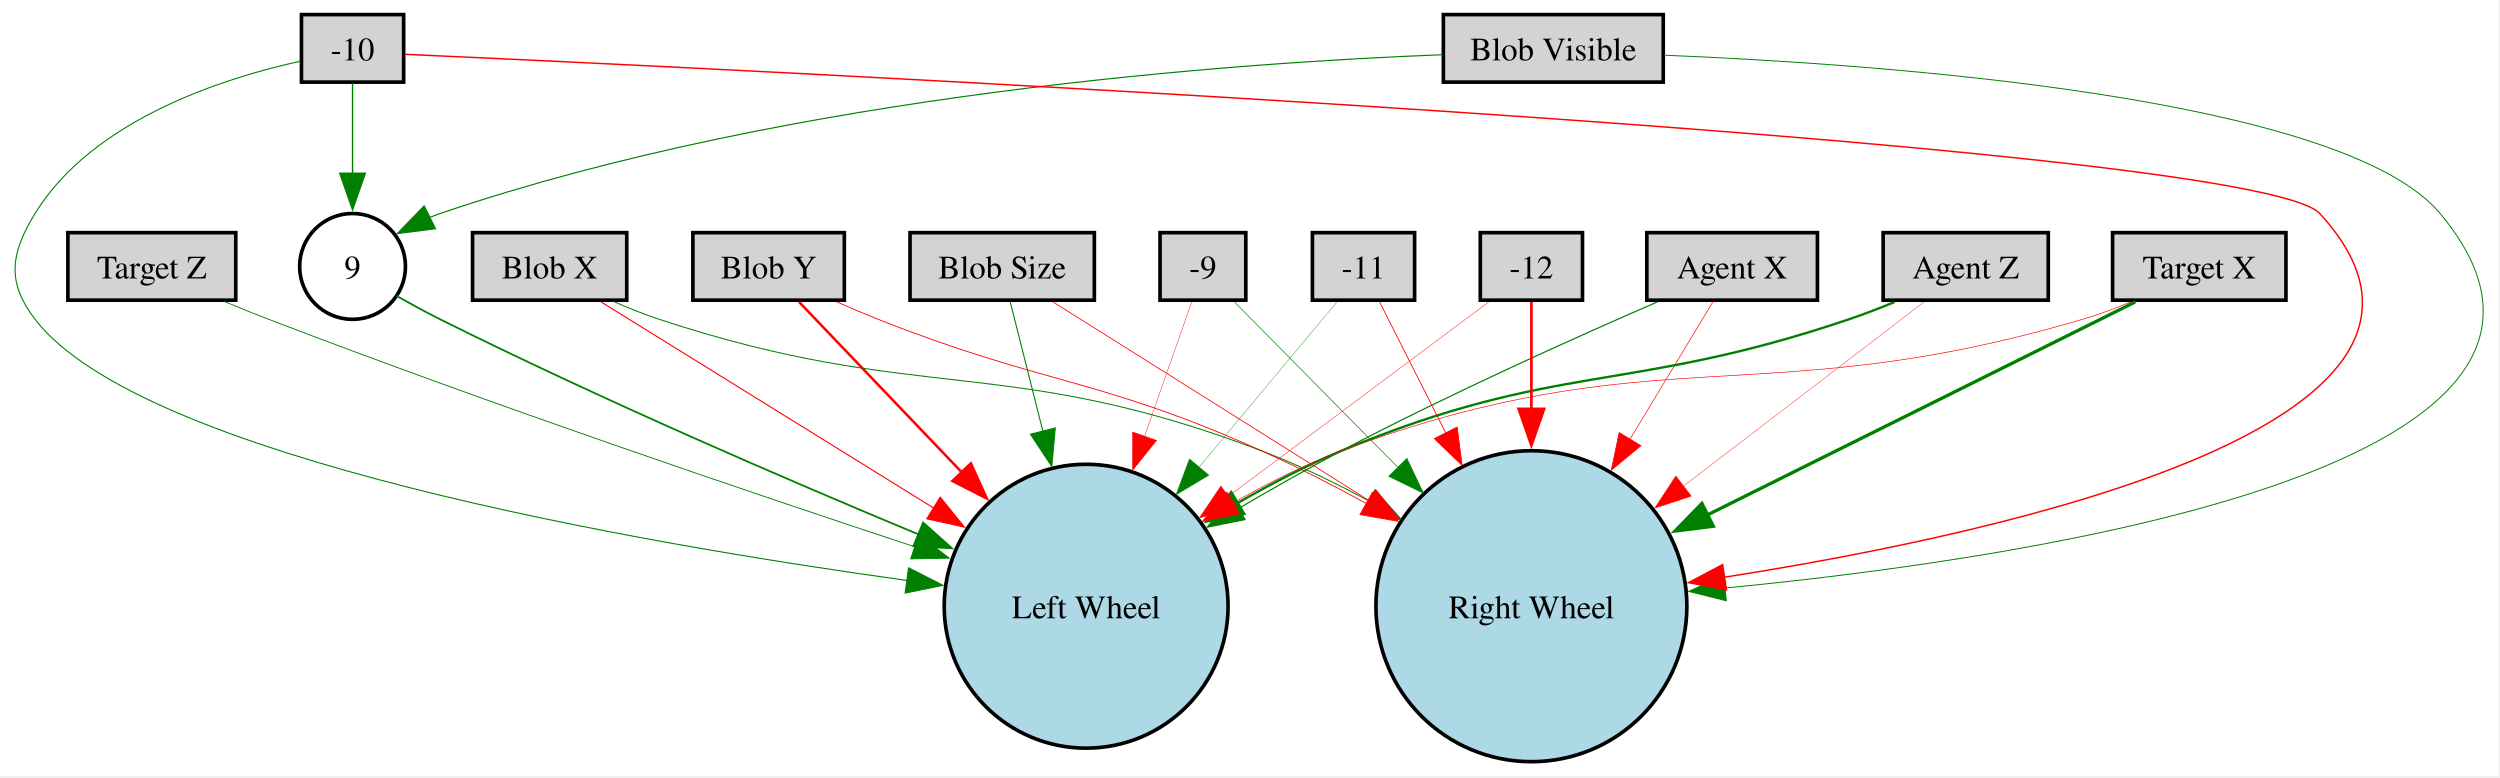
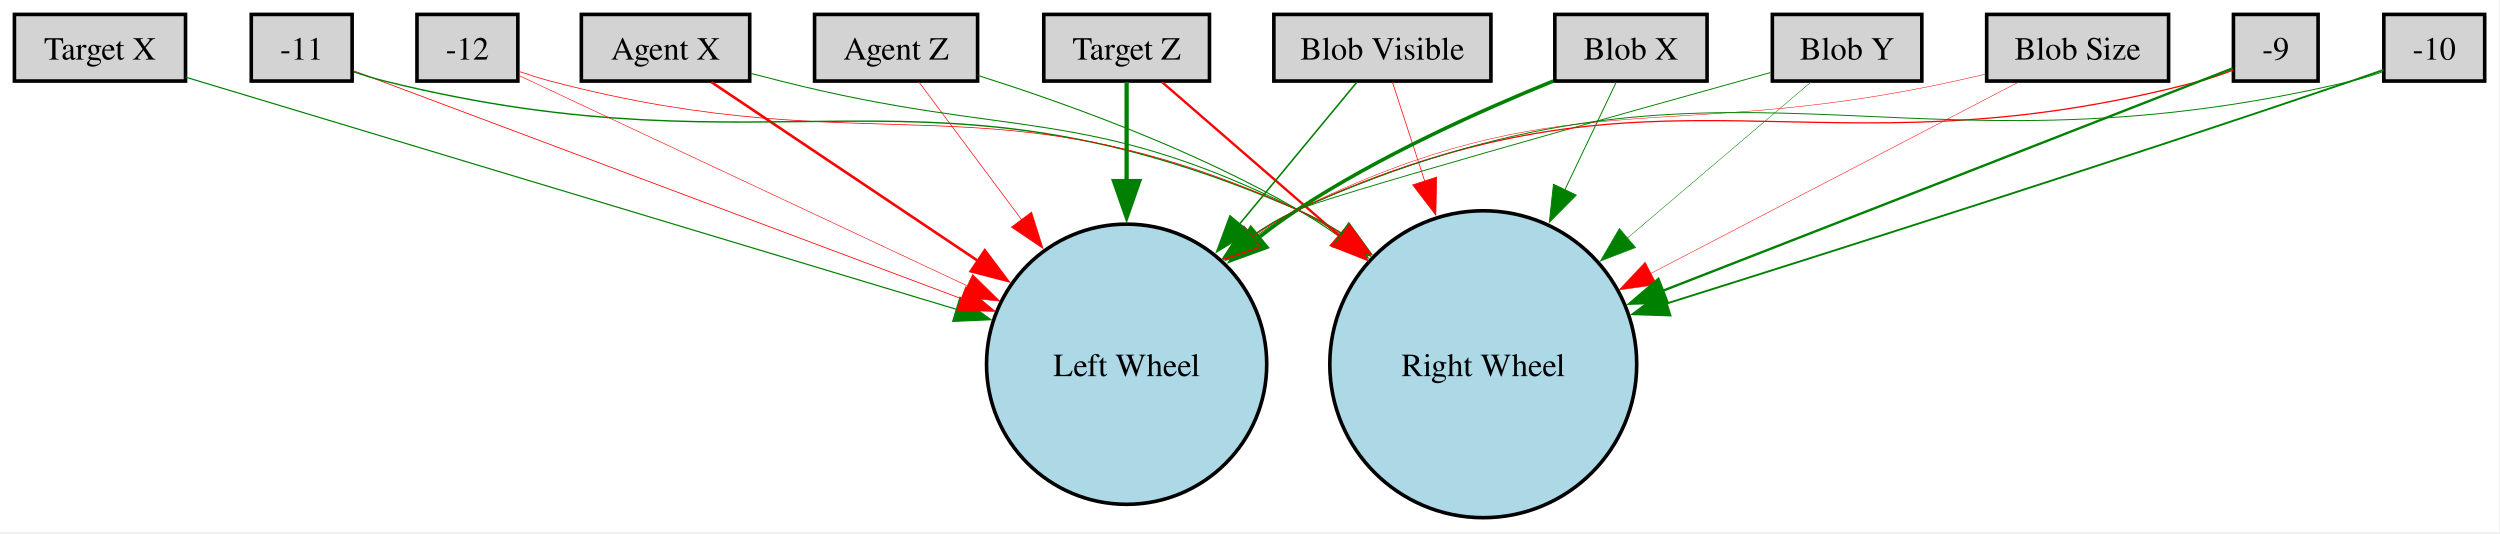
- <svg xmlns="http://www.w3.org/2000/svg" width="685pt" height="213pt" viewBox="0.00 0.00 685.00 213.00">
-   <g id="graph0" class="graph" transform="scale(1 1) rotate(0) translate(4 208.7)">
-     <polygon fill="white" stroke="none" points="-4,4 -4,-208.7 680.64,-208.7 680.64,4 -4,4" />
+ <svg xmlns="http://www.w3.org/2000/svg" width="694pt" height="148pt" viewBox="0.00 0.00 694.00 148.00">
+   <g id="graph0" class="graph" transform="scale(1 1) rotate(0) translate(4 143.71)">
+     <polygon fill="white" stroke="none" points="-4,4 -4,-143.71 689.75,-143.71 689.75,4 -4,4" />
    <g id="node1" class="node">
-       <polygon fill="lightgray" stroke="black" points="493.98,-144.95 447.23,-144.95 447.23,-126.45 493.98,-126.45 493.98,-144.95" />
-       <text xml:space="preserve" text-anchor="middle" x="470.6" y="-132.4" font-family="Times,serif" font-size="9.00">Agent X</text>
+       <polygon fill="lightgray" stroke="black" points="204.12,-139.71 157.38,-139.71 157.38,-121.21 204.12,-121.21 204.12,-139.71" />
+       <text xml:space="preserve" text-anchor="middle" x="180.75" y="-127.16" font-family="Times,serif" font-size="9.00">Agent X</text>
    </g>
    <g id="node13" class="node">
-       <ellipse fill="lightblue" stroke="black" cx="293.6" cy="-42.6" rx="38.89" ry="38.89" />
-       <text xml:space="preserve" text-anchor="middle" x="293.6" y="-39.3" font-family="Times,serif" font-size="9.00">Left Wheel</text>
+       <ellipse fill="lightblue" stroke="black" cx="308.75" cy="-42.6" rx="38.89" ry="38.89" />
+       <text xml:space="preserve" text-anchor="middle" x="308.75" y="-39.3" font-family="Times,serif" font-size="9.00">Left Wheel</text>
    </g>
    <g id="edge1" class="edge">
-       <path fill="none" stroke="green" stroke-width="0.33" d="M450.19,-126.01C428.43,-116.57 393.12,-100.75 363.6,-85.21 354.31,-80.31 344.53,-74.76 335.31,-69.34" />
-       <polygon fill="green" stroke="green" stroke-width="0.33" points="337.13,-66.35 326.75,-64.25 333.55,-72.37 337.13,-66.35" />
+       <path fill="none" stroke="red" stroke-width="0.73" d="M193.49,-120.91C210.61,-109.43 241.86,-88.47 267.5,-71.27" />
+       <polygon fill="red" stroke="red" stroke-width="0.73" points="269.38,-74.22 275.74,-65.75 265.48,-68.41 269.38,-74.22" />
    </g>
    <g id="node14" class="node">
-       <ellipse fill="lightblue" stroke="black" cx="415.6" cy="-42.6" rx="42.6" ry="42.6" />
-       <text xml:space="preserve" text-anchor="middle" x="415.6" y="-39.3" font-family="Times,serif" font-size="9.00">Right Wheel</text>
+       <ellipse fill="lightblue" stroke="black" cx="407.75" cy="-42.6" rx="42.6" ry="42.6" />
+       <text xml:space="preserve" text-anchor="middle" x="407.75" y="-39.3" font-family="Times,serif" font-size="9.00">Right Wheel</text>
    </g>
    <g id="edge2" class="edge">
-       <path fill="none" stroke="red" stroke-width="0.18" d="M465.33,-125.97C459.93,-117.03 451.13,-102.45 442.42,-88.03" />
-       <polygon fill="red" stroke="red" stroke-width="0.18" points="445.64,-86.58 437.47,-79.83 439.65,-90.2 445.64,-86.58" />
+       <path fill="none" stroke="green" stroke-width="0.29" d="M204.51,-123.31C207.29,-122.6 210.08,-121.88 212.75,-121.21 276.69,-104.97 297.77,-114.77 356.75,-85.21 360.77,-83.19 364.75,-80.82 368.62,-78.24" />
+       <polygon fill="green" stroke="green" stroke-width="0.29" points="370.42,-81.25 376.51,-72.59 366.34,-75.56 370.42,-81.25" />
    </g>
    <g id="node2" class="node">
-       <polygon fill="lightgray" stroke="black" points="557.23,-144.95 511.98,-144.95 511.98,-126.45 557.23,-126.45 557.23,-144.95" />
-       <text xml:space="preserve" text-anchor="middle" x="534.6" y="-132.4" font-family="Times,serif" font-size="9.00">Agent Z</text>
+       <polygon fill="lightgray" stroke="black" points="267.38,-139.71 222.12,-139.71 222.12,-121.21 267.38,-121.21 267.38,-139.71" />
+       <text xml:space="preserve" text-anchor="middle" x="244.75" y="-127.16" font-family="Times,serif" font-size="9.00">Agent Z</text>
    </g>
    <g id="edge3" class="edge">
-       <path fill="none" stroke="green" stroke-width="0.65" d="M515.15,-125.96C511.04,-124.27 506.71,-122.6 502.6,-121.21 442.15,-100.75 422.51,-109.75 363.6,-85.21 354.01,-81.21 344.16,-76.08 334.99,-70.8" />
-       <polygon fill="green" stroke="green" stroke-width="0.65" points="336.94,-67.89 326.56,-65.78 333.36,-73.9 336.94,-67.89" />
+       <path fill="none" stroke="red" stroke-width="0.19" d="M251.12,-120.91C257.9,-111.82 269.1,-96.8 279.83,-82.4" />
+       <polygon fill="red" stroke="red" stroke-width="0.19" points="282.37,-84.84 285.54,-74.74 276.76,-80.66 282.37,-84.84" />
    </g>
    <g id="edge4" class="edge">
-       <path fill="none" stroke="red" stroke-width="0.11" d="M523.19,-125.97C508.1,-114.41 480.68,-93.42 457.3,-75.53" />
-       <polygon fill="red" stroke="red" stroke-width="0.11" points="459.43,-72.75 449.37,-69.45 455.18,-78.31 459.43,-72.75" />
+       <path fill="none" stroke="green" stroke-width="0.3" d="M267.58,-122.73C290.9,-115.34 327.71,-102.23 356.75,-85.21 360.46,-83.03 364.19,-80.59 367.85,-78.02" />
+       <polygon fill="green" stroke="green" stroke-width="0.3" points="369.89,-80.86 375.83,-72.09 365.72,-75.24 369.89,-80.86" />
    </g>
    <g id="node3" class="node">
-       <polygon fill="lightgray" stroke="black" points="622.35,-144.95 574.85,-144.95 574.85,-126.45 622.35,-126.45 622.35,-144.95" />
-       <text xml:space="preserve" text-anchor="middle" x="598.6" y="-132.4" font-family="Times,serif" font-size="9.00">Target X</text>
+       <polygon fill="lightgray" stroke="black" points="47.5,-139.71 0,-139.71 0,-121.21 47.5,-121.21 47.5,-139.71" />
+       <text xml:space="preserve" text-anchor="middle" x="23.75" y="-127.16" font-family="Times,serif" font-size="9.00">Target X</text>
    </g>
    <g id="edge5" class="edge">
-       <path fill="none" stroke="red" stroke-width="0.18" d="M579.91,-125.99C575.6,-124.22 571,-122.5 566.6,-121.21 478.73,-95.24 449.49,-117.13 363.6,-85.21 353.56,-81.47 343.33,-76.31 333.9,-70.88" />
-       <polygon fill="red" stroke="red" stroke-width="0.18" points="335.75,-67.91 325.37,-65.77 332.16,-73.91 335.75,-67.91" />
+       <path fill="none" stroke="green" stroke-width="0.33" d="M47.56,-122.28C94.57,-108.12 200.11,-76.33 261.67,-57.79" />
+       <polygon fill="green" stroke="green" stroke-width="0.33" points="262.49,-61.19 271.06,-54.96 260.47,-54.49 262.49,-61.19" />
+     </g>
+     <g id="node4" class="node">
+       <polygon fill="lightgray" stroke="black" points="331.75,-139.71 285.75,-139.71 285.75,-121.21 331.75,-121.21 331.75,-139.71" />
+       <text xml:space="preserve" text-anchor="middle" x="308.75" y="-127.16" font-family="Times,serif" font-size="9.00">Target Z</text>
    </g>
    <g id="edge6" class="edge">
-       <path fill="none" stroke="green" stroke-width="0.91" d="M581.06,-125.97C554.28,-112.64 502.28,-86.75 463.69,-67.54" />
-       <polygon fill="green" stroke="green" stroke-width="0.91" points="465.45,-64.51 454.93,-63.18 462.33,-70.77 465.45,-64.51" />
-     </g>
-     <g id="node4" class="node">
-       <polygon fill="lightgray" stroke="black" points="60.6,-144.95 14.6,-144.95 14.6,-126.45 60.6,-126.45 60.6,-144.95" />
-       <text xml:space="preserve" text-anchor="middle" x="37.6" y="-132.4" font-family="Times,serif" font-size="9.00">Target Z</text>
+       <path fill="none" stroke="green" stroke-width="1.19" d="M308.75,-120.91C308.75,-114.12 308.75,-104.02 308.75,-93.34" />
+       <polygon fill="green" stroke="green" stroke-width="1.19" points="312.25,-93.45 308.75,-83.45 305.25,-93.45 312.25,-93.45" />
    </g>
    <g id="edge7" class="edge">
-       <path fill="none" stroke="green" stroke-width="0.25" d="M57.49,-126.08C61.48,-124.41 65.66,-122.72 69.6,-121.21 130.28,-97.93 201.33,-73.84 246.87,-58.8" />
-       <polygon fill="green" stroke="green" stroke-width="0.25" points="247.71,-62.21 256.11,-55.76 245.52,-55.56 247.71,-62.21" />
+       <path fill="none" stroke="red" stroke-width="0.66" d="M318.6,-120.91C330.14,-110.91 349.97,-93.71 368,-78.08" />
+       <polygon fill="red" stroke="red" stroke-width="0.66" points="370.1,-80.89 375.36,-71.69 365.51,-75.6 370.1,-80.89" />
    </g>
    <g id="node5" class="node">
-       <polygon fill="lightgray" stroke="black" points="451.73,-204.7 391.48,-204.7 391.48,-186.2 451.73,-186.2 451.73,-204.7" />
-       <text xml:space="preserve" text-anchor="middle" x="421.6" y="-192.15" font-family="Times,serif" font-size="9.00">Blob Visible</text>
+       <polygon fill="lightgray" stroke="black" points="409.88,-139.71 349.62,-139.71 349.62,-121.21 409.88,-121.21 409.88,-139.71" />
+       <text xml:space="preserve" text-anchor="middle" x="379.75" y="-127.16" font-family="Times,serif" font-size="9.00">Blob Visible</text>
    </g>
    <g id="edge8" class="edge">
-       <path fill="none" stroke="green" stroke-width="0.27" d="M451.86,-193.58C510.85,-191.17 637.82,-182.3 664.6,-150.2 721.76,-81.69 557.41,-56.18 468.5,-47.56" />
-       <polygon fill="green" stroke="green" stroke-width="0.27" points="469,-44.09 458.71,-46.65 468.35,-51.06 469,-44.09" />
+       <path fill="none" stroke="green" stroke-width="0.44" d="M372.68,-120.91C364.99,-111.61 352.15,-96.08 339.99,-81.38" />
+       <polygon fill="green" stroke="green" stroke-width="0.44" points="342.83,-79.32 333.76,-73.84 337.44,-83.78 342.83,-79.32" />
    </g>
-     <g id="node15" class="node">
-       <ellipse fill="white" stroke="black" cx="92.6" cy="-135.7" rx="14.5" ry="14.5" />
-       <text xml:space="preserve" text-anchor="middle" x="92.6" y="-132.4" font-family="Times,serif" font-size="9.00">9</text>
+     <g id="edge9" class="edge">
+       <path fill="none" stroke="red" stroke-width="0.2" d="M382.54,-120.91C384.76,-114.09 388.08,-103.92 391.58,-93.18" />
+       <polygon fill="red" stroke="red" stroke-width="0.2" points="394.81,-94.55 394.59,-83.96 388.16,-92.38 394.81,-94.55" />
+     </g>
+     <g id="node6" class="node">
+       <polygon fill="lightgray" stroke="black" points="469.88,-139.71 427.62,-139.71 427.62,-121.21 469.88,-121.21 469.88,-139.71" />
+       <text xml:space="preserve" text-anchor="middle" x="448.75" y="-127.16" font-family="Times,serif" font-size="9.00">Blob X</text>
+     </g>
+     <g id="edge10" class="edge">
+       <path fill="none" stroke="green" d="M427.16,-121.21C407.71,-113.32 378.72,-100.4 355.75,-85.21 352.27,-82.91 348.79,-80.37 345.37,-77.71" />
+       <polygon fill="green" stroke="green" points="347.67,-75.07 337.72,-71.44 343.23,-80.48 347.67,-75.07" />
+     </g>
+     <g id="edge11" class="edge">
+       <path fill="none" stroke="green" stroke-width="0.27" d="M444.67,-120.91C441.18,-113.61 435.87,-102.5 430.36,-90.94" />
+       <polygon fill="green" stroke="green" stroke-width="0.27" points="433.56,-89.54 426.1,-82.02 427.25,-92.55 433.56,-89.54" />
+     </g>
+     <g id="node7" class="node">
+       <polygon fill="lightgray" stroke="black" points="529.5,-139.71 488,-139.71 488,-121.21 529.5,-121.21 529.5,-139.71" />
+       <text xml:space="preserve" text-anchor="middle" x="508.75" y="-127.16" font-family="Times,serif" font-size="9.00">Blob Y</text>
+     </g>
+     <g id="edge12" class="edge">
+       <path fill="none" stroke="green" stroke-width="0.26" d="M487.52,-123.58C446.9,-112.31 361.64,-88.45 355.75,-85.21 351.72,-82.99 347.74,-80.37 343.91,-77.55" />
+       <polygon fill="green" stroke="green" stroke-width="0.26" points="346.11,-74.82 336.09,-71.36 341.76,-80.31 346.11,-74.82" />
+     </g>
+     <g id="edge13" class="edge">
+       <path fill="none" stroke="green" stroke-width="0.14" d="M498.7,-120.91C486.72,-110.73 465.97,-93.09 447.31,-77.23" />
+       <polygon fill="green" stroke="green" stroke-width="0.14" points="450.07,-74.99 440.19,-71.18 445.54,-80.32 450.07,-74.99" />
+     </g>
+     <g id="node8" class="node">
+       <polygon fill="lightgray" stroke="black" points="598,-139.71 547.5,-139.71 547.5,-121.21 598,-121.21 598,-139.71" />
+       <text xml:space="preserve" text-anchor="middle" x="572.75" y="-127.16" font-family="Times,serif" font-size="9.00">Blob Size</text>
+     </g>
+     <g id="edge14" class="edge">
+       <path fill="none" stroke="red" stroke-width="0.14" d="M547.16,-123.12C544.33,-122.46 541.48,-121.81 538.75,-121.21 457.79,-103.43 430.05,-121.96 355.75,-85.21 351.46,-83.08 347.26,-80.46 343.24,-77.58" />
+       <polygon fill="red" stroke="red" stroke-width="0.14" points="345.48,-74.89 335.45,-71.5 341.17,-80.41 345.48,-74.89" />
+     </g>
+     <g id="edge15" class="edge">
+       <path fill="none" stroke="red" stroke-width="0.14" d="M556.02,-120.75C532.33,-108.43 488.11,-85.41 454.1,-67.72" />
+       <polygon fill="red" stroke="red" stroke-width="0.14" points="455.92,-64.72 445.43,-63.21 452.69,-70.93 455.92,-64.72" />
+     </g>
+     <g id="node9" class="node">
+       <polygon fill="lightgray" stroke="black" points="639.5,-139.71 616,-139.71 616,-121.21 639.5,-121.21 639.5,-139.71" />
+       <text xml:space="preserve" text-anchor="middle" x="627.75" y="-127.16" font-family="Times,serif" font-size="9.00">-9</text>
+     </g>
+     <g id="edge16" class="edge">
+       <path fill="none" stroke="red" stroke-width="0.35" d="M615.92,-124.26C612.97,-123.11 609.78,-122.01 606.75,-121.21 497.79,-92.41 458.02,-132.55 355.75,-85.21 351.52,-83.25 347.39,-80.78 343.45,-78.03" />
+       <polygon fill="red" stroke="red" stroke-width="0.35" points="345.63,-75.3 335.57,-71.98 341.36,-80.85 345.63,-75.3" />
+     </g>
+     <g id="edge17" class="edge">
+       <path fill="none" stroke="green" stroke-width="0.66" d="M615.76,-124.74C612.81,-123.58 609.67,-122.35 606.75,-121.21 555.92,-101.31 497.76,-78.64 457.5,-62.96" />
+       <polygon fill="green" stroke="green" stroke-width="0.66" points="458.92,-59.76 448.33,-59.4 456.38,-66.29 458.92,-59.76" />
+     </g>
+     <g id="node10" class="node">
+       <polygon fill="lightgray" stroke="black" points="685.75,-139.71 657.75,-139.71 657.75,-121.21 685.75,-121.21 685.75,-139.71" />
+       <text xml:space="preserve" text-anchor="middle" x="671.75" y="-127.16" font-family="Times,serif" font-size="9.00">-10</text>
+     </g>
+     <g id="edge18" class="edge">
+       <path fill="none" stroke="green" stroke-width="0.27" d="M657.3,-123.72C654.49,-122.77 651.56,-121.87 648.75,-121.21 521.1,-90.87 475.37,-139.11 355.75,-85.21 351.38,-83.24 347.13,-80.72 343.09,-77.9" />
+       <polygon fill="green" stroke="green" stroke-width="0.27" points="345.48,-75.33 335.42,-72.01 341.22,-80.88 345.48,-75.33" />
+     </g>
+     <g id="edge19" class="edge">
+       <path fill="none" stroke="green" stroke-width="0.52" d="M657.67,-124.32C654.73,-123.27 651.64,-122.19 648.75,-121.21 583.29,-98.93 507.28,-74.73 458.4,-59.38" />
+       <polygon fill="green" stroke="green" stroke-width="0.52" points="459.73,-56.13 449.14,-56.48 457.64,-62.81 459.73,-56.13" />
+     </g>
+     <g id="node11" class="node">
+       <polygon fill="lightgray" stroke="black" points="93.75,-139.71 65.75,-139.71 65.75,-121.21 93.75,-121.21 93.75,-139.71" />
+       <text xml:space="preserve" text-anchor="middle" x="79.75" y="-127.16" font-family="Times,serif" font-size="9.00">-11</text>
+     </g>
+     <g id="edge20" class="edge">
+       <path fill="none" stroke="red" stroke-width="0.22" d="M94.07,-124.09C127.26,-111.64 210.57,-80.41 263.11,-60.71" />
+       <polygon fill="red" stroke="red" stroke-width="0.22" points="264.09,-64.08 272.23,-57.29 261.64,-57.53 264.09,-64.08" />
+     </g>
+     <g id="edge21" class="edge">
+       <path fill="none" stroke="green" stroke-width="0.39" d="M94.21,-123.76C97.01,-122.81 99.95,-121.9 102.75,-121.21 213.43,-93.82 252.3,-130.92 356.75,-85.21 360.75,-83.45 364.7,-81.3 368.52,-78.89" />
+       <polygon fill="green" stroke="green" stroke-width="0.39" points="370.43,-81.83 376.66,-73.26 366.45,-76.07 370.43,-81.83" />
+     </g>
+     <g id="node12" class="node">
+       <polygon fill="lightgray" stroke="black" points="139.75,-139.71 111.75,-139.71 111.75,-121.21 139.75,-121.21 139.75,-139.71" />
+       <text xml:space="preserve" text-anchor="middle" x="125.75" y="-127.16" font-family="Times,serif" font-size="9.00">-12</text>
+     </g>
+     <g id="edge22" class="edge">
+       <path fill="none" stroke="red" stroke-width="0.16" d="M140.11,-122.72C166.61,-110.29 224.18,-83.28 264.66,-64.29" />
+       <polygon fill="red" stroke="red" stroke-width="0.16" points="266,-67.52 273.57,-60.11 263.03,-61.19 266,-67.52" />
    </g>
    <g id="edge23" class="edge">
-       <path fill="none" stroke="green" stroke-width="0.32" d="M391.31,-193.71C335.51,-191.56 213.34,-183.14 116.6,-150.2 115.56,-149.84 114.51,-149.44 113.47,-149.01" />
-       <polygon fill="green" stroke="green" stroke-width="0.32" points="115.34,-146.03 104.84,-144.69 112.21,-152.29 115.34,-146.03" />
-     </g>
-     <g id="node6" class="node">
-       <polygon fill="lightgray" stroke="black" points="167.73,-144.95 125.48,-144.95 125.48,-126.45 167.73,-126.45 167.73,-144.95" />
-       <text xml:space="preserve" text-anchor="middle" x="146.6" y="-132.4" font-family="Times,serif" font-size="9.00">Blob X</text>
-     </g>
-     <g id="edge9" class="edge">
-       <path fill="none" stroke="red" stroke-width="0.3" d="M160.7,-125.97C181.5,-113.08 221.25,-88.44 251.88,-69.46" />
-       <polygon fill="red" stroke="red" stroke-width="0.3" points="253.61,-72.5 260.27,-64.26 249.93,-66.55 253.61,-72.5" />
-     </g>
-     <g id="edge10" class="edge">
-       <path fill="none" stroke="green" stroke-width="0.28" d="M164.13,-126.09C168.16,-124.31 172.48,-122.57 176.6,-121.21 247.88,-97.68 271.45,-111.89 341.6,-85.21 351.52,-81.43 361.71,-76.49 371.24,-71.34" />
-       <polygon fill="green" stroke="green" stroke-width="0.28" points="372.75,-74.51 379.77,-66.57 369.33,-68.4 372.75,-74.51" />
-     </g>
-     <g id="node7" class="node">
-       <polygon fill="lightgray" stroke="black" points="227.35,-144.95 185.85,-144.95 185.85,-126.45 227.35,-126.45 227.35,-144.95" />
-       <text xml:space="preserve" text-anchor="middle" x="206.6" y="-132.4" font-family="Times,serif" font-size="9.00">Blob Y</text>
-     </g>
-     <g id="edge11" class="edge">
-       <path fill="none" stroke="red" stroke-width="0.7" d="M214.94,-125.97C225.27,-115.15 243.49,-96.07 259.8,-79" />
-       <polygon fill="red" stroke="red" stroke-width="0.7" points="262.01,-81.75 266.39,-72.1 256.95,-76.91 262.01,-81.75" />
-     </g>
-     <g id="edge12" class="edge">
-       <path fill="none" stroke="red" stroke-width="0.24" d="M225.21,-126.01C228.96,-124.35 232.88,-122.68 236.6,-121.21 282.48,-103.07 296.58,-105.38 341.6,-85.21 351.18,-80.91 361.16,-75.79 370.58,-70.63" />
-       <polygon fill="red" stroke="red" stroke-width="0.24" points="372.06,-73.81 379.07,-65.87 368.64,-67.7 372.06,-73.81" />
-     </g>
-     <g id="node8" class="node">
-       <polygon fill="lightgray" stroke="black" points="295.85,-144.95 245.35,-144.95 245.35,-126.45 295.85,-126.45 295.85,-144.95" />
-       <text xml:space="preserve" text-anchor="middle" x="270.6" y="-132.4" font-family="Times,serif" font-size="9.00">Blob Size</text>
-     </g>
-     <g id="edge13" class="edge">
-       <path fill="none" stroke="green" stroke-width="0.3" d="M272.81,-125.97C274.94,-117.51 278.36,-104 281.8,-90.34" />
-       <polygon fill="green" stroke="green" stroke-width="0.3" points="285.14,-91.44 284.19,-80.88 278.35,-89.72 285.14,-91.44" />
-     </g>
-     <g id="edge14" class="edge">
-       <path fill="none" stroke="red" stroke-width="0.22" d="M284.51,-125.97C304.31,-113.52 341.54,-90.13 371.28,-71.45" />
-       <polygon fill="red" stroke="red" stroke-width="0.22" points="372.96,-74.52 379.57,-66.24 369.24,-68.6 372.96,-74.52" />
-     </g>
-     <g id="node9" class="node">
-       <polygon fill="lightgray" stroke="black" points="337.35,-144.95 313.85,-144.95 313.85,-126.45 337.35,-126.45 337.35,-144.95" />
-       <text xml:space="preserve" text-anchor="middle" x="325.6" y="-132.4" font-family="Times,serif" font-size="9.00">-9</text>
-     </g>
-     <g id="edge15" class="edge">
-       <path fill="none" stroke="red" stroke-width="0.12" d="M322.53,-125.97C319.45,-117.2 314.47,-103 309.49,-88.83" />
-       <polygon fill="red" stroke="red" stroke-width="0.12" points="312.92,-88.03 306.3,-79.76 306.31,-90.35 312.92,-88.03" />
-     </g>
-     <g id="edge16" class="edge">
-       <path fill="none" stroke="green" stroke-width="0.18" d="M334.23,-125.97C344.63,-115.45 362.75,-97.1 379.26,-80.39" />
-       <polygon fill="green" stroke="green" stroke-width="0.18" points="381.49,-83.11 386.03,-73.54 376.51,-78.19 381.49,-83.11" />
-     </g>
-     <g id="node10" class="node">
-       <polygon fill="lightgray" stroke="black" points="106.6,-204.7 78.6,-204.7 78.6,-186.2 106.6,-186.2 106.6,-204.7" />
-       <text xml:space="preserve" text-anchor="middle" x="92.6" y="-192.15" font-family="Times,serif" font-size="9.00">-10</text>
-     </g>
-     <g id="edge17" class="edge">
-       <path fill="none" stroke="green" stroke-width="0.3" d="M78.37,-191.94C58.08,-187.51 21.55,-176.2 5.6,-150.2 -1.13,-139.21 -2.23,-131.43 5.6,-121.21 34.55,-83.42 170.46,-59.88 244.77,-49.62" />
-       <polygon fill="green" stroke="green" stroke-width="0.3" points="244.94,-53.13 254.38,-48.32 244,-46.19 244.94,-53.13" />
-     </g>
-     <g id="edge18" class="edge">
-       <path fill="none" stroke="red" stroke-width="0.4" d="M107.04,-193.81C190.98,-190.04 613.27,-170.09 631.6,-150.2 684.01,-93.32 547.96,-62.99 468.4,-50.53" />
-       <polygon fill="red" stroke="red" stroke-width="0.4" points="469.05,-47.09 458.64,-49.05 468,-54.01 469.05,-47.09" />
-     </g>
-     <g id="edge25" class="edge">
-       <path fill="none" stroke="green" stroke-width="0.39" d="M92.6,-185.93C92.6,-179.33 92.6,-169.83 92.6,-160.95" />
-       <polygon fill="green" stroke="green" stroke-width="0.39" points="96.1,-161.23 92.6,-151.23 89.1,-161.23 96.1,-161.23" />
-     </g>
-     <g id="node11" class="node">
-       <polygon fill="lightgray" stroke="black" points="383.6,-144.95 355.6,-144.95 355.6,-126.45 383.6,-126.45 383.6,-144.95" />
-       <text xml:space="preserve" text-anchor="middle" x="369.6" y="-132.4" font-family="Times,serif" font-size="9.00">-11</text>
-     </g>
-     <g id="edge19" class="edge">
-       <path fill="none" stroke="green" stroke-width="0.1" d="M362.32,-125.97C353.55,-115.46 338.28,-97.16 324.36,-80.47" />
-       <polygon fill="green" stroke="green" stroke-width="0.1" points="327.27,-78.5 318.18,-73.06 321.9,-82.99 327.27,-78.5" />
-     </g>
-     <g id="edge20" class="edge">
-       <path fill="none" stroke="red" stroke-width="0.23" d="M374.01,-125.97C378.33,-117.42 385.26,-103.7 392.23,-89.9" />
-       <polygon fill="red" stroke="red" stroke-width="0.23" points="395.25,-91.68 396.63,-81.17 389,-88.52 395.25,-91.68" />
-     </g>
-     <g id="node12" class="node">
-       <polygon fill="lightgray" stroke="black" points="429.6,-144.95 401.6,-144.95 401.6,-126.45 429.6,-126.45 429.6,-144.95" />
-       <text xml:space="preserve" text-anchor="middle" x="415.6" y="-132.4" font-family="Times,serif" font-size="9.00">-12</text>
-     </g>
-     <g id="edge21" class="edge">
-       <path fill="none" stroke="red" stroke-width="0.12" d="M403.9,-125.97C387.62,-113.8 357.32,-91.18 332.59,-72.72" />
-       <polygon fill="red" stroke="red" stroke-width="0.12" points="334.7,-69.93 324.6,-66.75 330.52,-75.53 334.7,-69.93" />
-     </g>
-     <g id="edge22" class="edge">
-       <path fill="none" stroke="red" stroke-width="0.73" d="M415.6,-125.97C415.6,-118.81 415.6,-108.04 415.6,-96.62" />
-       <polygon fill="red" stroke="red" stroke-width="0.73" points="419.1,-96.68 415.6,-86.68 412.1,-96.68 419.1,-96.68" />
-     </g>
-     <g id="edge24" class="edge">
-       <path fill="none" stroke="green" stroke-width="0.49" d="M104.69,-127.6C108.46,-125.46 112.67,-123.17 116.6,-121.21 160.38,-99.37 211.7,-77.24 247.77,-62.23" />
-       <polygon fill="green" stroke="green" stroke-width="0.49" points="248.94,-65.53 256.84,-58.47 246.26,-59.06 248.94,-65.53" />
+       <path fill="none" stroke="red" stroke-width="0.21" d="M140.23,-123.83C143.03,-122.87 145.96,-121.94 148.75,-121.21 239.47,-97.28 271.39,-124.13 356.75,-85.21 360.84,-83.34 364.87,-81.07 368.77,-78.56" />
+       <polygon fill="red" stroke="red" stroke-width="0.21" points="370.64,-81.53 376.82,-72.92 366.62,-75.79 370.64,-81.53" />
    </g>
  </g>
</svg>
